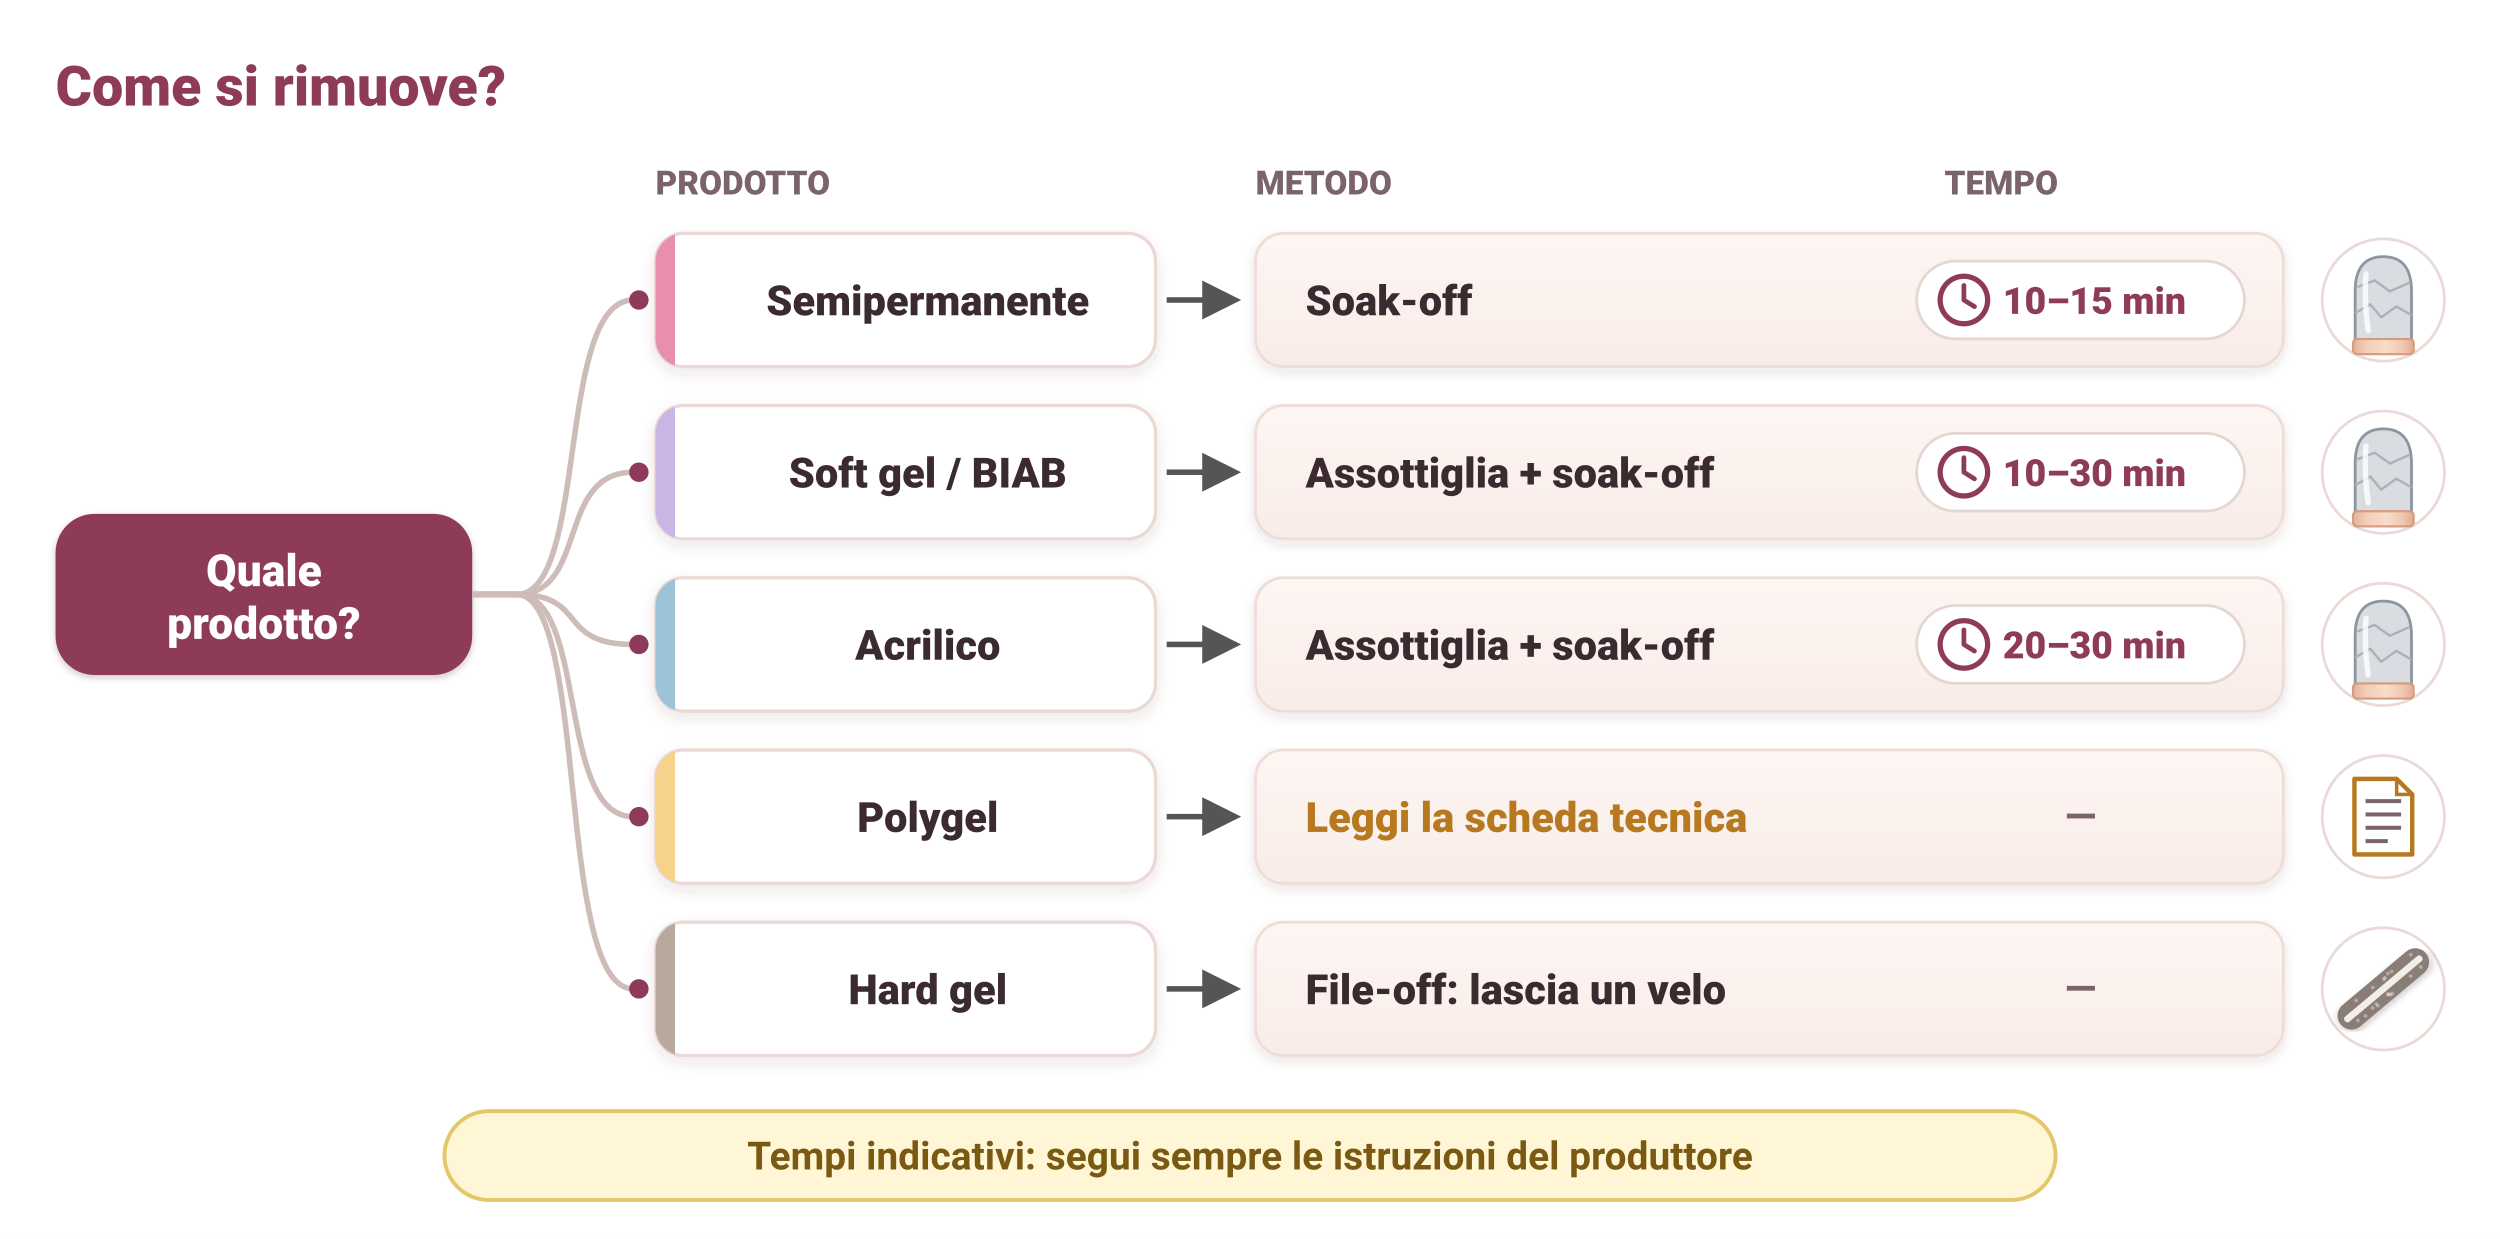
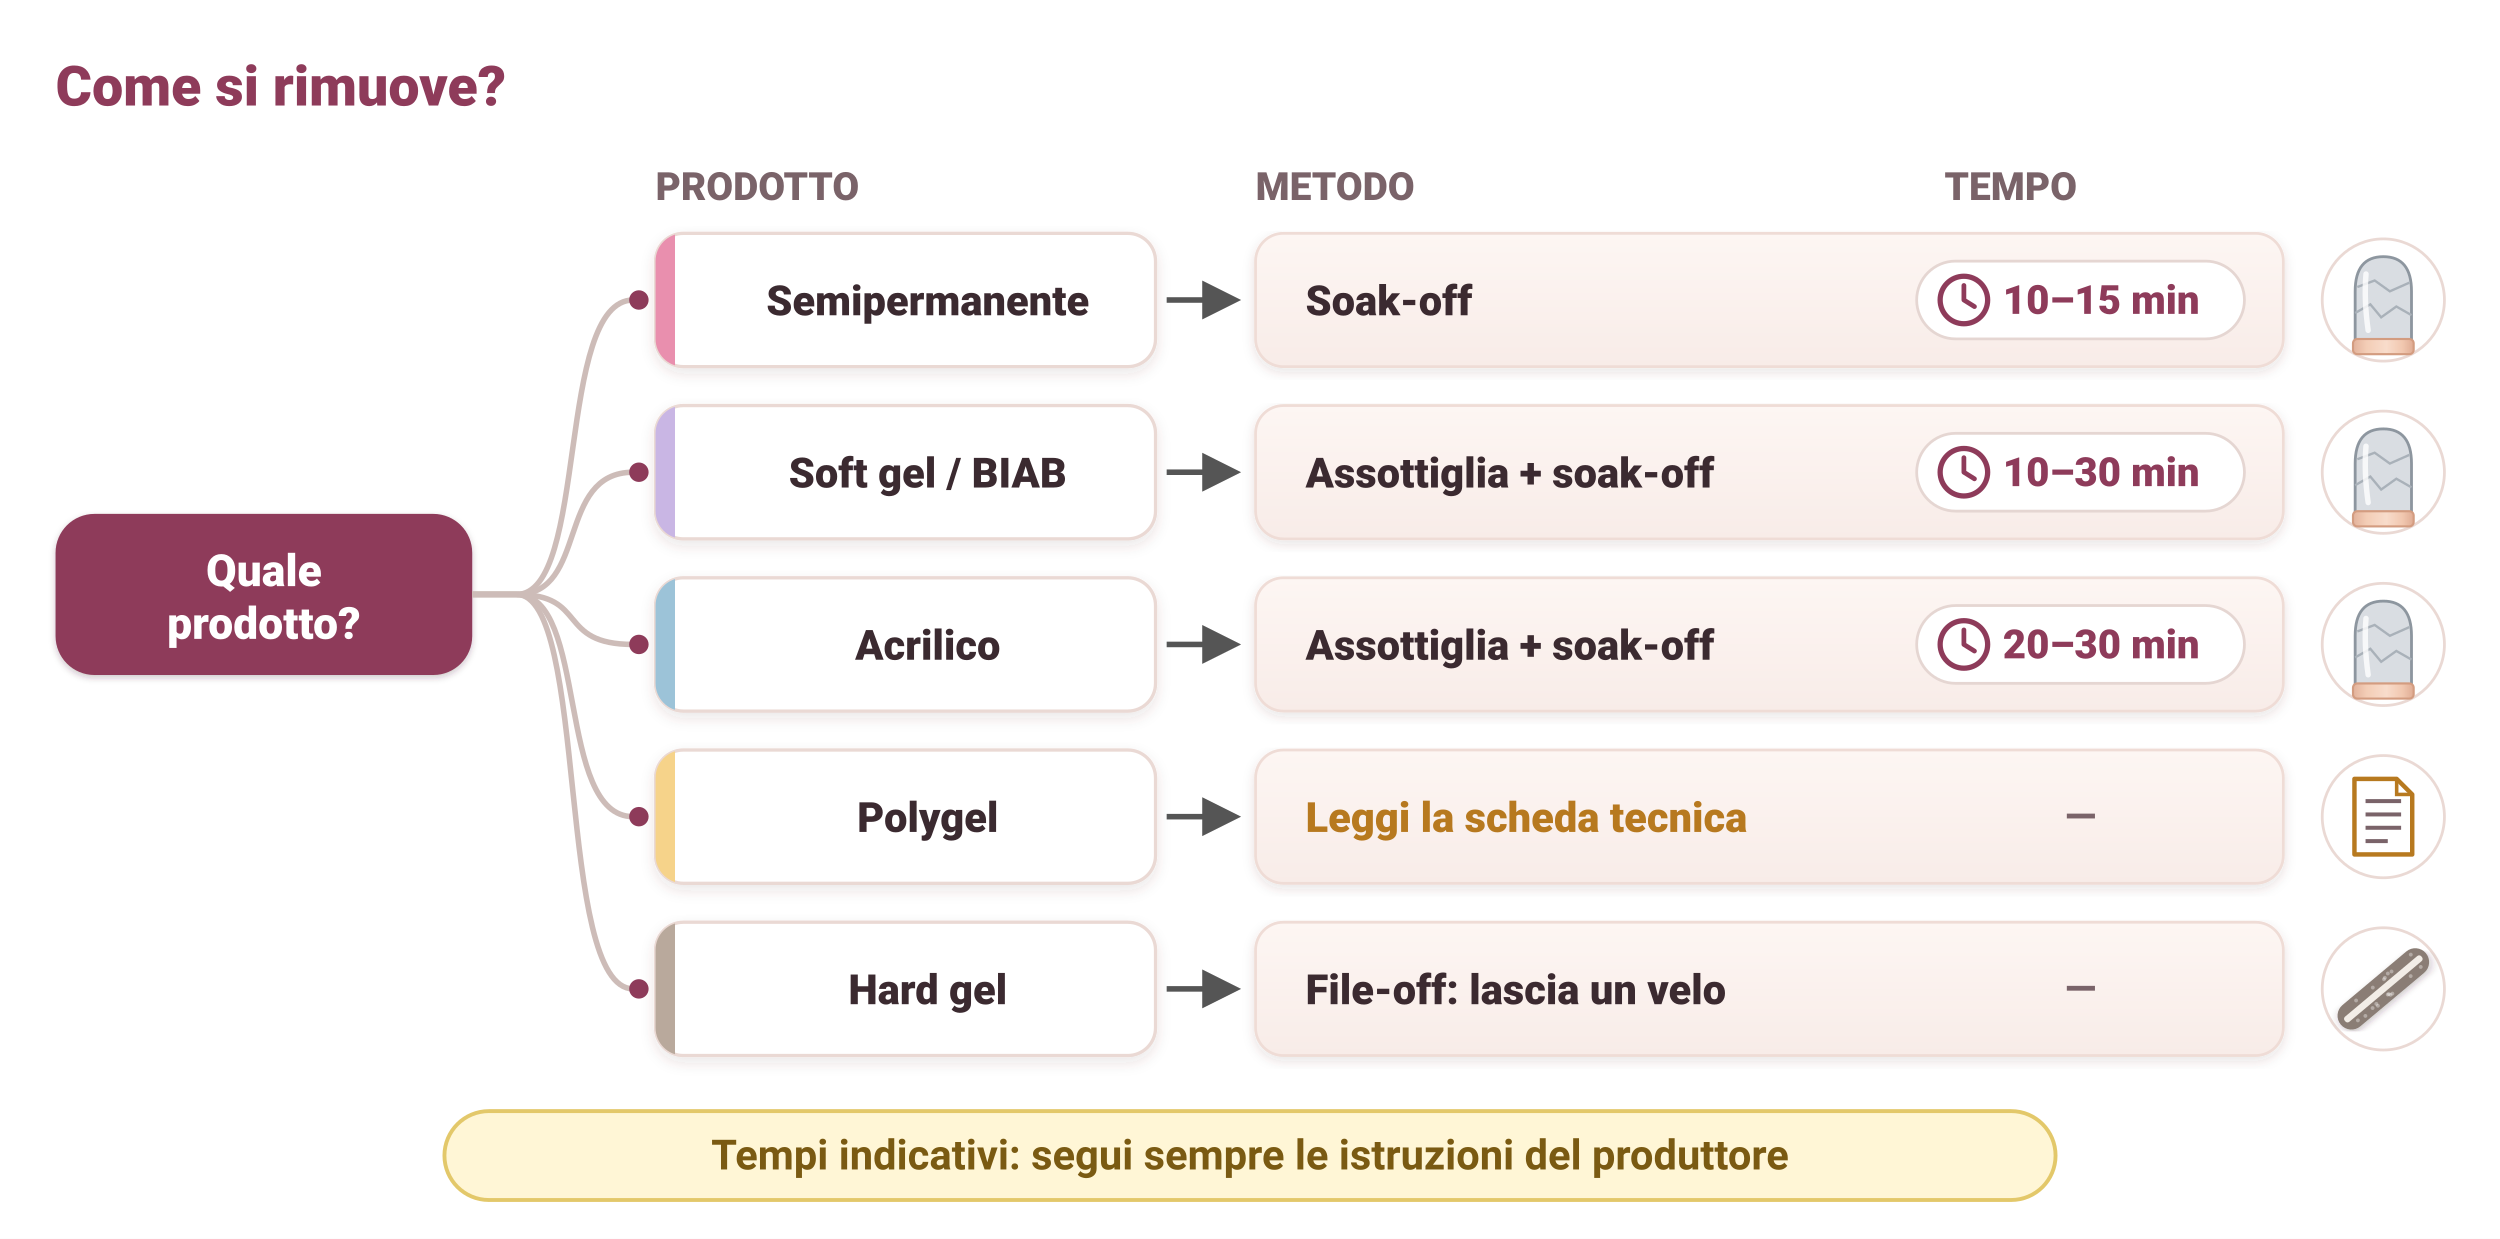
<svg xmlns="http://www.w3.org/2000/svg" viewBox="0 0 900 446" width="900" height="446" font-family="system-ui, -apple-system, 'Segoe UI', Roboto, Arial, sans-serif" role="img">
  <rect width="100%" height="100%" fill="#ffffff" />
  <defs>
    <linearGradient id="nxSkin" x1="0" y1="0" x2="1" y2="0">
      <stop offset="0" stop-color="#e2b29b" />
      <stop offset=".22" stop-color="#f3cdb6" />
      <stop offset=".55" stop-color="#f8dccb" />
      <stop offset=".82" stop-color="#f1c7af" />
      <stop offset="1" stop-color="#dfac94" />
    </linearGradient>
    <linearGradient id="nxPanel" x1="0" y1="0" x2="0" y2="1">
      <stop offset="0" stop-color="#fdf6f3" />
      <stop offset="1" stop-color="#f8ece8" />
    </linearGradient>
    <filter id="nxSh" x="-5%" y="-5%" width="110%" height="115%">
      <feDropShadow dx="0" dy="1.5" stdDeviation="2.2" flood-color="#5a2a3a" flood-opacity=".13" />
    </filter>
    <filter id="nxShS" x="-20%" y="-20%" width="140%" height="150%">
      <feDropShadow dx="0" dy="1" stdDeviation="1.2" flood-color="#3b2a30" flood-opacity=".25" />
    </filter>
  </defs>
  <defs>
    <marker id="ar" viewBox="0 0 10 10" refX="8" refY="5" markerWidth="7" markerHeight="7" orient="auto-start-reverse">
      <path d="M0,0 L10,5 L0,10 z" fill="#8e3b5a" />
    </marker>
    <marker id="arw" viewBox="0 0 10 10" refX="8" refY="5" markerWidth="7" markerHeight="7" orient="auto-start-reverse">
      <path d="M0,0 L10,5 L0,10 z" fill="#7a6369" />
    </marker>
    <marker id="ag" viewBox="0 0 10 10" refX="8" refY="5" markerWidth="7" markerHeight="7" orient="auto-start-reverse">
      <path d="M0,0 L10,5 L0,10 z" fill="#555555" />
    </marker>
    <marker id="are" viewBox="0 0 10 10" refX="8" refY="5" markerWidth="7" markerHeight="7" orient="auto-start-reverse">
      <path d="M0,0 L10,5 L0,10 z" fill="#c0392b" />
    </marker>
    <marker id="aro" viewBox="0 0 10 10" refX="8" refY="5" markerWidth="7" markerHeight="7" orient="auto-start-reverse">
      <path d="M0,0 L10,5 L0,10 z" fill="#2f8a5b" />
    </marker>
    <marker id="arwn" viewBox="0 0 10 10" refX="8" refY="5" markerWidth="7" markerHeight="7" orient="auto-start-reverse">
      <path d="M0,0 L10,5 L0,10 z" fill="#b7791f" />
    </marker>
    <marker id="arv" viewBox="0 0 10 10" refX="8" refY="5" markerWidth="7" markerHeight="7" orient="auto-start-reverse">
      <path d="M0,0 L10,5 L0,10 z" fill="#9a6be0" />
    </marker>
    <filter id="cSh" x="-10%" y="-10%" width="120%" height="130%">
      <feDropShadow dx="0" dy="2" stdDeviation="2.5" flood-color="#5a2a3a" flood-opacity=".12" />
    </filter>
  </defs>
  <text x="20.0" y="38.0" font-size="20" text-anchor="start" font-weight="800" fill="#8e3b5a">Come si rimuove?</text>
-   <text x="236.0" y="70.0" font-size="12" text-anchor="start" font-weight="800" fill="#7a6369">PRODOTTO</text>
-   <text x="452.0" y="70.0" font-size="12" text-anchor="start" font-weight="800" fill="#7a6369">METODO</text>
-   <text x="700.0" y="70.0" font-size="12" text-anchor="start" font-weight="800" fill="#7a6369">TEMPO</text>
-   <text x="842.0" y="70.0" font-size="12" text-anchor="start" font-weight="800" fill="#7a6369" />
+   <text x="236.0" y="72.0" font-size="14" text-anchor="start" font-weight="800" fill="#7a6369">PRODOTTO</text>
+   <text x="452.0" y="72.0" font-size="14" text-anchor="start" font-weight="800" fill="#7a6369">METODO</text>
+   <text x="700.0" y="72.0" font-size="14" text-anchor="start" font-weight="800" fill="#7a6369">TEMPO</text>
+   <text x="842.0" y="72.0" font-size="14" text-anchor="start" font-weight="800" fill="#7a6369" />
  <rect x="20" y="185" width="150" height="58" rx="14" fill="#8e3b5a" filter="url(#nxShS)" />
  <text x="95.0" y="211.0" font-size="16" text-anchor="middle" font-weight="800" fill="#fff">Quale</text>
  <text x="95.0" y="230.0" font-size="16" text-anchor="middle" font-weight="800" fill="#fff">prodotto?</text>
  <path d="M170,214 L186,214 C212,214 200,108 228,108" fill="none" stroke="#cdbcb8" stroke-width="2" />
  <circle cx="230" cy="108" r="3.5" fill="#8e3b5a" />
  <rect x="236.0" y="84.0" width="180.0" height="48.0" rx="10" fill="#fff" stroke="#ead9d4" stroke-width="1.2" filter="url(#cSh)" />
  <clipPath id="st70">
    <rect x="236" y="84" width="180" height="48" rx="10" />
  </clipPath>
  <rect x="236" y="84" width="7" height="48" fill="#e98fae" clip-path="url(#st70)" />
  <text x="334.0" y="113.5" font-size="15" text-anchor="middle" font-weight="800" fill="#3b2a30">Semipermanente</text>
  <line x1="420.0" y1="108.0" x2="444.0" y2="108.0" stroke="#555555" stroke-width="2" marker-end="url(#ag)" />
  <rect x="452" y="84" width="370" height="48" rx="10" fill="url(#nxPanel)" stroke="#efdcd6" stroke-width="1" filter="url(#nxSh)" />
  <text x="470.0" y="113.5" font-size="15" text-anchor="start" font-weight="800" fill="#3b2a30">Soak-off</text>
  <rect x="690" y="94" width="118" height="28" rx="14" fill="#fff" stroke="#e5d6d2" />
  <g transform="translate(707.0,108.0) scale(0.950)">
    <circle cx="0" cy="0" r="9" fill="#fff" stroke="#8e3b5a" stroke-width="2" />
    <path d="M0,0 L0,-5.5 M0,0 L4,2.5" stroke="#8e3b5a" stroke-width="1.8" stroke-linecap="round" />
  </g>
-   <text x="721.0" y="113.0" font-size="13.5" text-anchor="start" font-weight="800" fill="#8e3b5a">10–15 min</text>
+   <text x="721.0" y="113.0" font-size="14.5" text-anchor="start" font-weight="800" fill="#8e3b5a">10–15 min</text>
  <circle cx="858" cy="108" r="22" fill="#fff" stroke="#ead9d4" />
  <g transform="translate(858.0,108.0) scale(0.780)">
    <path d="M-13,20 L-13,-4 Q-13,-20 0,-20 Q13,-20 13,-4 L13,20 Z" fill="#d9dde2" stroke="#8d969f" stroke-width="1.3" />
    <path d="M-13,6 L-6,2 L-1,8 L6,3 L13,7" fill="none" stroke="#a9b1b9" stroke-width="1.1" />
    <path d="M-12,-6 L-4,-9 L3,-4 L12,-8" fill="none" stroke="#a9b1b9" stroke-width="1.1" />
    <path d="M-8,-12 Q-9,0 -7,14" stroke="#fff" stroke-width="2.5" fill="none" opacity=".8" stroke-linecap="round" />
    <rect x="-14" y="18" width="28" height="7" rx="2" fill="url(#nxSkin)" stroke="#d39c80" stroke-width="1" />
  </g>
  <path d="M170,214 L186,214 C212,214 200,170 228,170" fill="none" stroke="#cdbcb8" stroke-width="2" />
  <circle cx="230" cy="170" r="3.5" fill="#8e3b5a" />
  <rect x="236.0" y="146.0" width="180.0" height="48.0" rx="10" fill="#fff" stroke="#ead9d4" stroke-width="1.2" filter="url(#cSh)" />
  <clipPath id="st71">
    <rect x="236" y="146" width="180" height="48" rx="10" />
  </clipPath>
  <rect x="236" y="146" width="7" height="48" fill="#c9b6e4" clip-path="url(#st71)" />
  <text x="334.0" y="175.5" font-size="15" text-anchor="middle" font-weight="800" fill="#3b2a30">Soft gel / BIAB</text>
  <line x1="420.0" y1="170.0" x2="444.0" y2="170.0" stroke="#555555" stroke-width="2" marker-end="url(#ag)" />
  <rect x="452" y="146" width="370" height="48" rx="10" fill="url(#nxPanel)" stroke="#efdcd6" stroke-width="1" filter="url(#nxSh)" />
  <text x="470.0" y="175.5" font-size="15" text-anchor="start" font-weight="800" fill="#3b2a30">Assottiglia + soak-off</text>
  <rect x="690" y="156" width="118" height="28" rx="14" fill="#fff" stroke="#e5d6d2" />
  <g transform="translate(707.0,170.0) scale(0.950)">
    <circle cx="0" cy="0" r="9" fill="#fff" stroke="#8e3b5a" stroke-width="2" />
    <path d="M0,0 L0,-5.5 M0,0 L4,2.5" stroke="#8e3b5a" stroke-width="1.8" stroke-linecap="round" />
  </g>
-   <text x="721.0" y="175.0" font-size="13.5" text-anchor="start" font-weight="800" fill="#8e3b5a">10–30 min</text>
+   <text x="721.0" y="175.0" font-size="14.5" text-anchor="start" font-weight="800" fill="#8e3b5a">10–30 min</text>
  <circle cx="858" cy="170" r="22" fill="#fff" stroke="#ead9d4" />
  <g transform="translate(858.0,170.0) scale(0.780)">
    <path d="M-13,20 L-13,-4 Q-13,-20 0,-20 Q13,-20 13,-4 L13,20 Z" fill="#d9dde2" stroke="#8d969f" stroke-width="1.3" />
    <path d="M-13,6 L-6,2 L-1,8 L6,3 L13,7" fill="none" stroke="#a9b1b9" stroke-width="1.1" />
    <path d="M-12,-6 L-4,-9 L3,-4 L12,-8" fill="none" stroke="#a9b1b9" stroke-width="1.1" />
    <path d="M-8,-12 Q-9,0 -7,14" stroke="#fff" stroke-width="2.5" fill="none" opacity=".8" stroke-linecap="round" />
    <rect x="-14" y="18" width="28" height="7" rx="2" fill="url(#nxSkin)" stroke="#d39c80" stroke-width="1" />
  </g>
  <path d="M170,214 L186,214 C212,214 200,232 228,232" fill="none" stroke="#cdbcb8" stroke-width="2" />
  <circle cx="230" cy="232" r="3.5" fill="#8e3b5a" />
  <rect x="236.0" y="208.0" width="180.0" height="48.0" rx="10" fill="#fff" stroke="#ead9d4" stroke-width="1.2" filter="url(#cSh)" />
  <clipPath id="st72">
    <rect x="236" y="208" width="180" height="48" rx="10" />
  </clipPath>
  <rect x="236" y="208" width="7" height="48" fill="#9cc3d8" clip-path="url(#st72)" />
  <text x="334.0" y="237.5" font-size="15" text-anchor="middle" font-weight="800" fill="#3b2a30">Acrilico</text>
  <line x1="420.0" y1="232.0" x2="444.0" y2="232.0" stroke="#555555" stroke-width="2" marker-end="url(#ag)" />
  <rect x="452" y="208" width="370" height="48" rx="10" fill="url(#nxPanel)" stroke="#efdcd6" stroke-width="1" filter="url(#nxSh)" />
  <text x="470.0" y="237.5" font-size="15" text-anchor="start" font-weight="800" fill="#3b2a30">Assottiglia + soak-off</text>
  <rect x="690" y="218" width="118" height="28" rx="14" fill="#fff" stroke="#e5d6d2" />
  <g transform="translate(707.0,232.0) scale(0.950)">
    <circle cx="0" cy="0" r="9" fill="#fff" stroke="#8e3b5a" stroke-width="2" />
    <path d="M0,0 L0,-5.5 M0,0 L4,2.5" stroke="#8e3b5a" stroke-width="1.8" stroke-linecap="round" />
  </g>
-   <text x="721.0" y="237.0" font-size="13.5" text-anchor="start" font-weight="800" fill="#8e3b5a">20–30 min</text>
+   <text x="721.0" y="237.0" font-size="14.5" text-anchor="start" font-weight="800" fill="#8e3b5a">20–30 min</text>
  <circle cx="858" cy="232" r="22" fill="#fff" stroke="#ead9d4" />
  <g transform="translate(858.0,232.0) scale(0.780)">
    <path d="M-13,20 L-13,-4 Q-13,-20 0,-20 Q13,-20 13,-4 L13,20 Z" fill="#d9dde2" stroke="#8d969f" stroke-width="1.3" />
    <path d="M-13,6 L-6,2 L-1,8 L6,3 L13,7" fill="none" stroke="#a9b1b9" stroke-width="1.1" />
    <path d="M-12,-6 L-4,-9 L3,-4 L12,-8" fill="none" stroke="#a9b1b9" stroke-width="1.1" />
    <path d="M-8,-12 Q-9,0 -7,14" stroke="#fff" stroke-width="2.5" fill="none" opacity=".8" stroke-linecap="round" />
    <rect x="-14" y="18" width="28" height="7" rx="2" fill="url(#nxSkin)" stroke="#d39c80" stroke-width="1" />
  </g>
  <path d="M170,214 L186,214 C212,214 200,294 228,294" fill="none" stroke="#cdbcb8" stroke-width="2" />
  <circle cx="230" cy="294" r="3.5" fill="#8e3b5a" />
  <rect x="236.0" y="270.0" width="180.0" height="48.0" rx="10" fill="#fff" stroke="#ead9d4" stroke-width="1.2" filter="url(#cSh)" />
  <clipPath id="st73">
    <rect x="236" y="270" width="180" height="48" rx="10" />
  </clipPath>
  <rect x="236" y="270" width="7" height="48" fill="#f6d38a" clip-path="url(#st73)" />
  <text x="334.0" y="299.5" font-size="15" text-anchor="middle" font-weight="800" fill="#3b2a30">Polygel</text>
  <line x1="420.0" y1="294.0" x2="444.0" y2="294.0" stroke="#555555" stroke-width="2" marker-end="url(#ag)" />
  <rect x="452" y="270" width="370" height="48" rx="10" fill="url(#nxPanel)" stroke="#efdcd6" stroke-width="1" filter="url(#nxSh)" />
  <text x="470.0" y="299.5" font-size="15" text-anchor="start" font-weight="800" fill="#b7791f">Leggi la scheda tecnica</text>
  <text x="749.0" y="299.0" font-size="15" text-anchor="middle" font-weight="700" fill="#7a6369">—</text>
  <circle cx="858" cy="294" r="22" fill="#fff" stroke="#ead9d4" />
  <g transform="translate(858.0,294.0) scale(0.800)">
    <path d="M-13,-17 L6,-17 L13,-10 L13,17 L-13,17 Z" fill="#fff" stroke="#b7791f" stroke-width="2" stroke-linejoin="round" />
    <path d="M6,-17 L6,-10 L13,-10" fill="none" stroke="#b7791f" stroke-width="1.6" />
    <line x1="-8" y1="-7" x2="8" y2="-7" stroke="#7a6369" stroke-width="1.8" />
    <line x1="-8" y1="-1" x2="8" y2="-1" stroke="#7a6369" stroke-width="1.8" />
    <line x1="-8" y1="5" x2="8" y2="5" stroke="#7a6369" stroke-width="1.8" />
    <line x1="-8" y1="11" x2="2" y2="11" stroke="#7a6369" stroke-width="1.8" />
  </g>
  <path d="M170,214 L186,214 C212,214 200,356 228,356" fill="none" stroke="#cdbcb8" stroke-width="2" />
  <circle cx="230" cy="356" r="3.5" fill="#8e3b5a" />
  <rect x="236.0" y="332.0" width="180.0" height="48.0" rx="10" fill="#fff" stroke="#ead9d4" stroke-width="1.2" filter="url(#cSh)" />
  <clipPath id="st74">
    <rect x="236" y="332" width="180" height="48" rx="10" />
  </clipPath>
  <rect x="236" y="332" width="7" height="48" fill="#b9a99c" clip-path="url(#st74)" />
  <text x="334.0" y="361.5" font-size="15" text-anchor="middle" font-weight="800" fill="#3b2a30">Hard gel</text>
  <line x1="420.0" y1="356.0" x2="444.0" y2="356.0" stroke="#555555" stroke-width="2" marker-end="url(#ag)" />
  <rect x="452" y="332" width="370" height="48" rx="10" fill="url(#nxPanel)" stroke="#efdcd6" stroke-width="1" filter="url(#nxSh)" />
  <text x="470.0" y="361.5" font-size="15" text-anchor="start" font-weight="800" fill="#3b2a30">File-off: lascia un velo</text>
  <text x="749.0" y="361.0" font-size="15" text-anchor="middle" font-weight="700" fill="#7a6369">—</text>
  <circle cx="858" cy="356" r="22" fill="#fff" stroke="#ead9d4" />
  <g transform="translate(858.0,356.0) rotate(-40.0)" filter="url(#nxShS)">
    <rect x="-20.0" y="-5.0" width="40.0" height="10.0" rx="5.0" fill="#8a7d74" />
    <rect x="-18.0" y="-1.2" width="36.0" height="2.4" rx="1" fill="#f2ede7" />
    <circle cx="1.4" cy="3.4" r=".7" fill="#fff" opacity=".35" />
    <circle cx="3.0" cy="-2.7" r=".7" fill="#fff" opacity=".35" />
    <circle cx="2.4" cy="-2.5" r=".7" fill="#fff" opacity=".35" />
    <circle cx="10.5" cy="2.8" r=".7" fill="#fff" opacity=".35" />
    <circle cx="15.4" cy="2.6" r=".7" fill="#fff" opacity=".35" />
    <circle cx="-0.1" cy="2.6" r=".7" fill="#fff" opacity=".35" />
    <circle cx="0.3" cy="2.7" r=".7" fill="#fff" opacity=".35" />
    <circle cx="-7.4" cy="2.8" r=".7" fill="#fff" opacity=".35" />
    <circle cx="0.6" cy="3.3" r=".7" fill="#fff" opacity=".35" />
    <circle cx="-10.2" cy="-3.1" r=".7" fill="#fff" opacity=".35" />
    <circle cx="-11.2" cy="3.3" r=".7" fill="#fff" opacity=".35" />
    <circle cx="6.3" cy="-2.9" r=".7" fill="#fff" opacity=".35" />
    <circle cx="-14.3" cy="2.8" r=".7" fill="#fff" opacity=".35" />
    <circle cx="15.5" cy="-3.1" r=".7" fill="#fff" opacity=".35" />
    <circle cx="4.8" cy="-3.2" r=".7" fill="#fff" opacity=".35" />
    <circle cx="-5.4" cy="3.4" r=".7" fill="#fff" opacity=".35" />
    <circle cx="-2.6" cy="-2.8" r=".7" fill="#fff" opacity=".35" />
    <circle cx="-5.4" cy="2.5" r=".7" fill="#fff" opacity=".35" />
  </g>
  <rect x="160" y="400" width="580" height="32" rx="16" fill="#fff6d6" stroke="#e3c86a" stroke-width="1.4" />
-   <text x="450.0" y="421.0" font-size="14" text-anchor="middle" font-weight="700" fill="#7a5a12">Tempi indicativi: segui sempre le istruzioni del produttore</text>
+   <text x="450.0" y="421.0" font-size="15" text-anchor="middle" font-weight="700" fill="#7a5a12">Tempi indicativi: segui sempre le istruzioni del produttore</text>
</svg>
